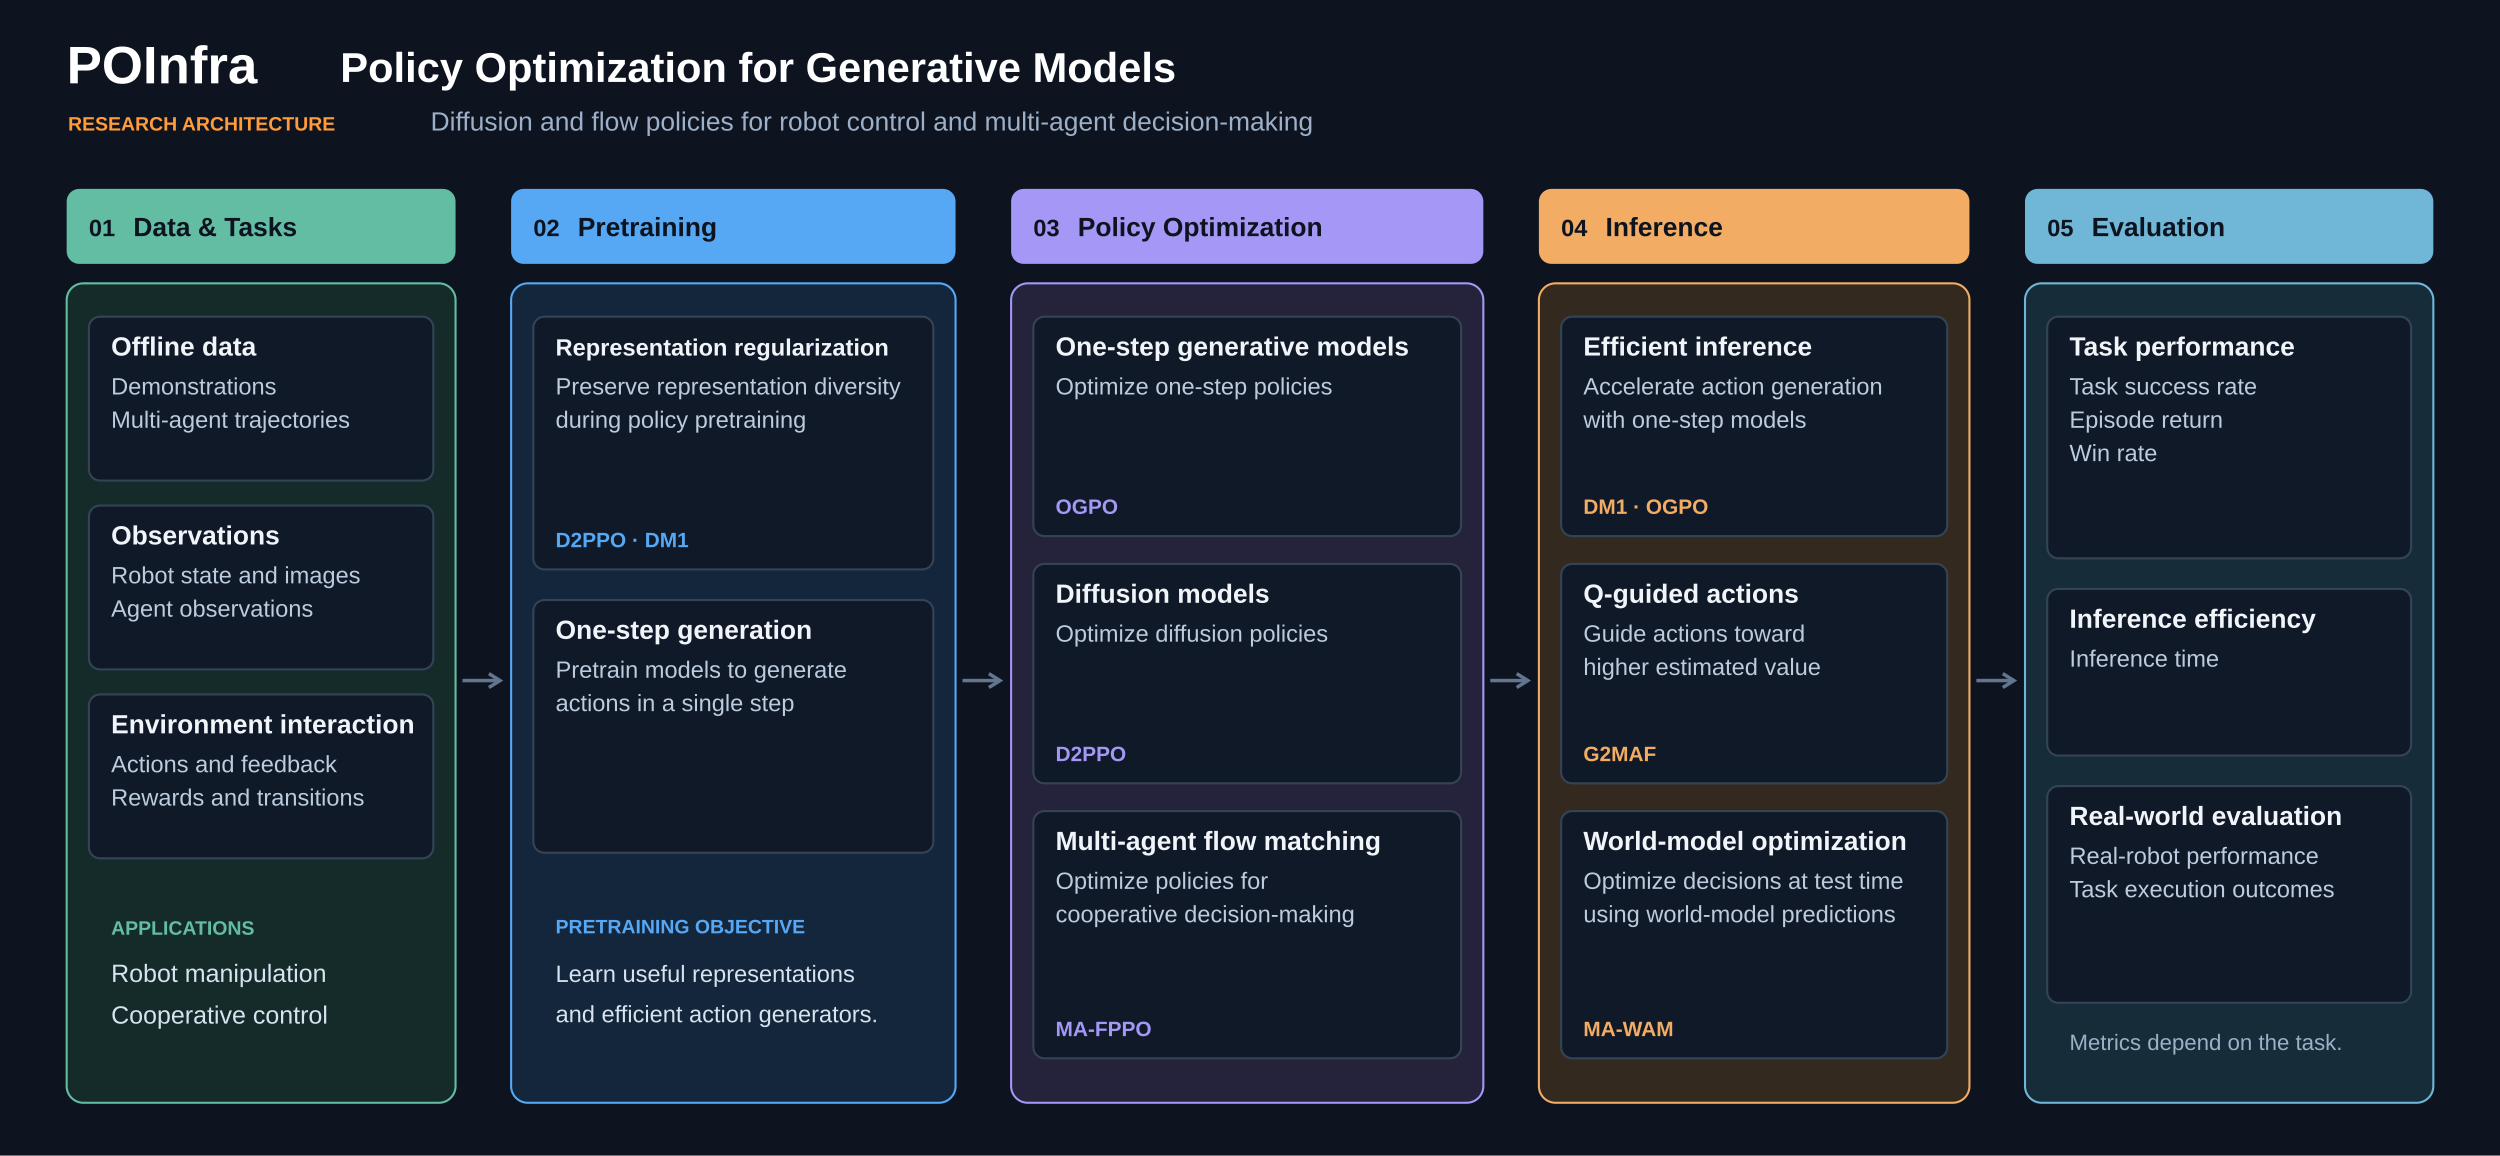
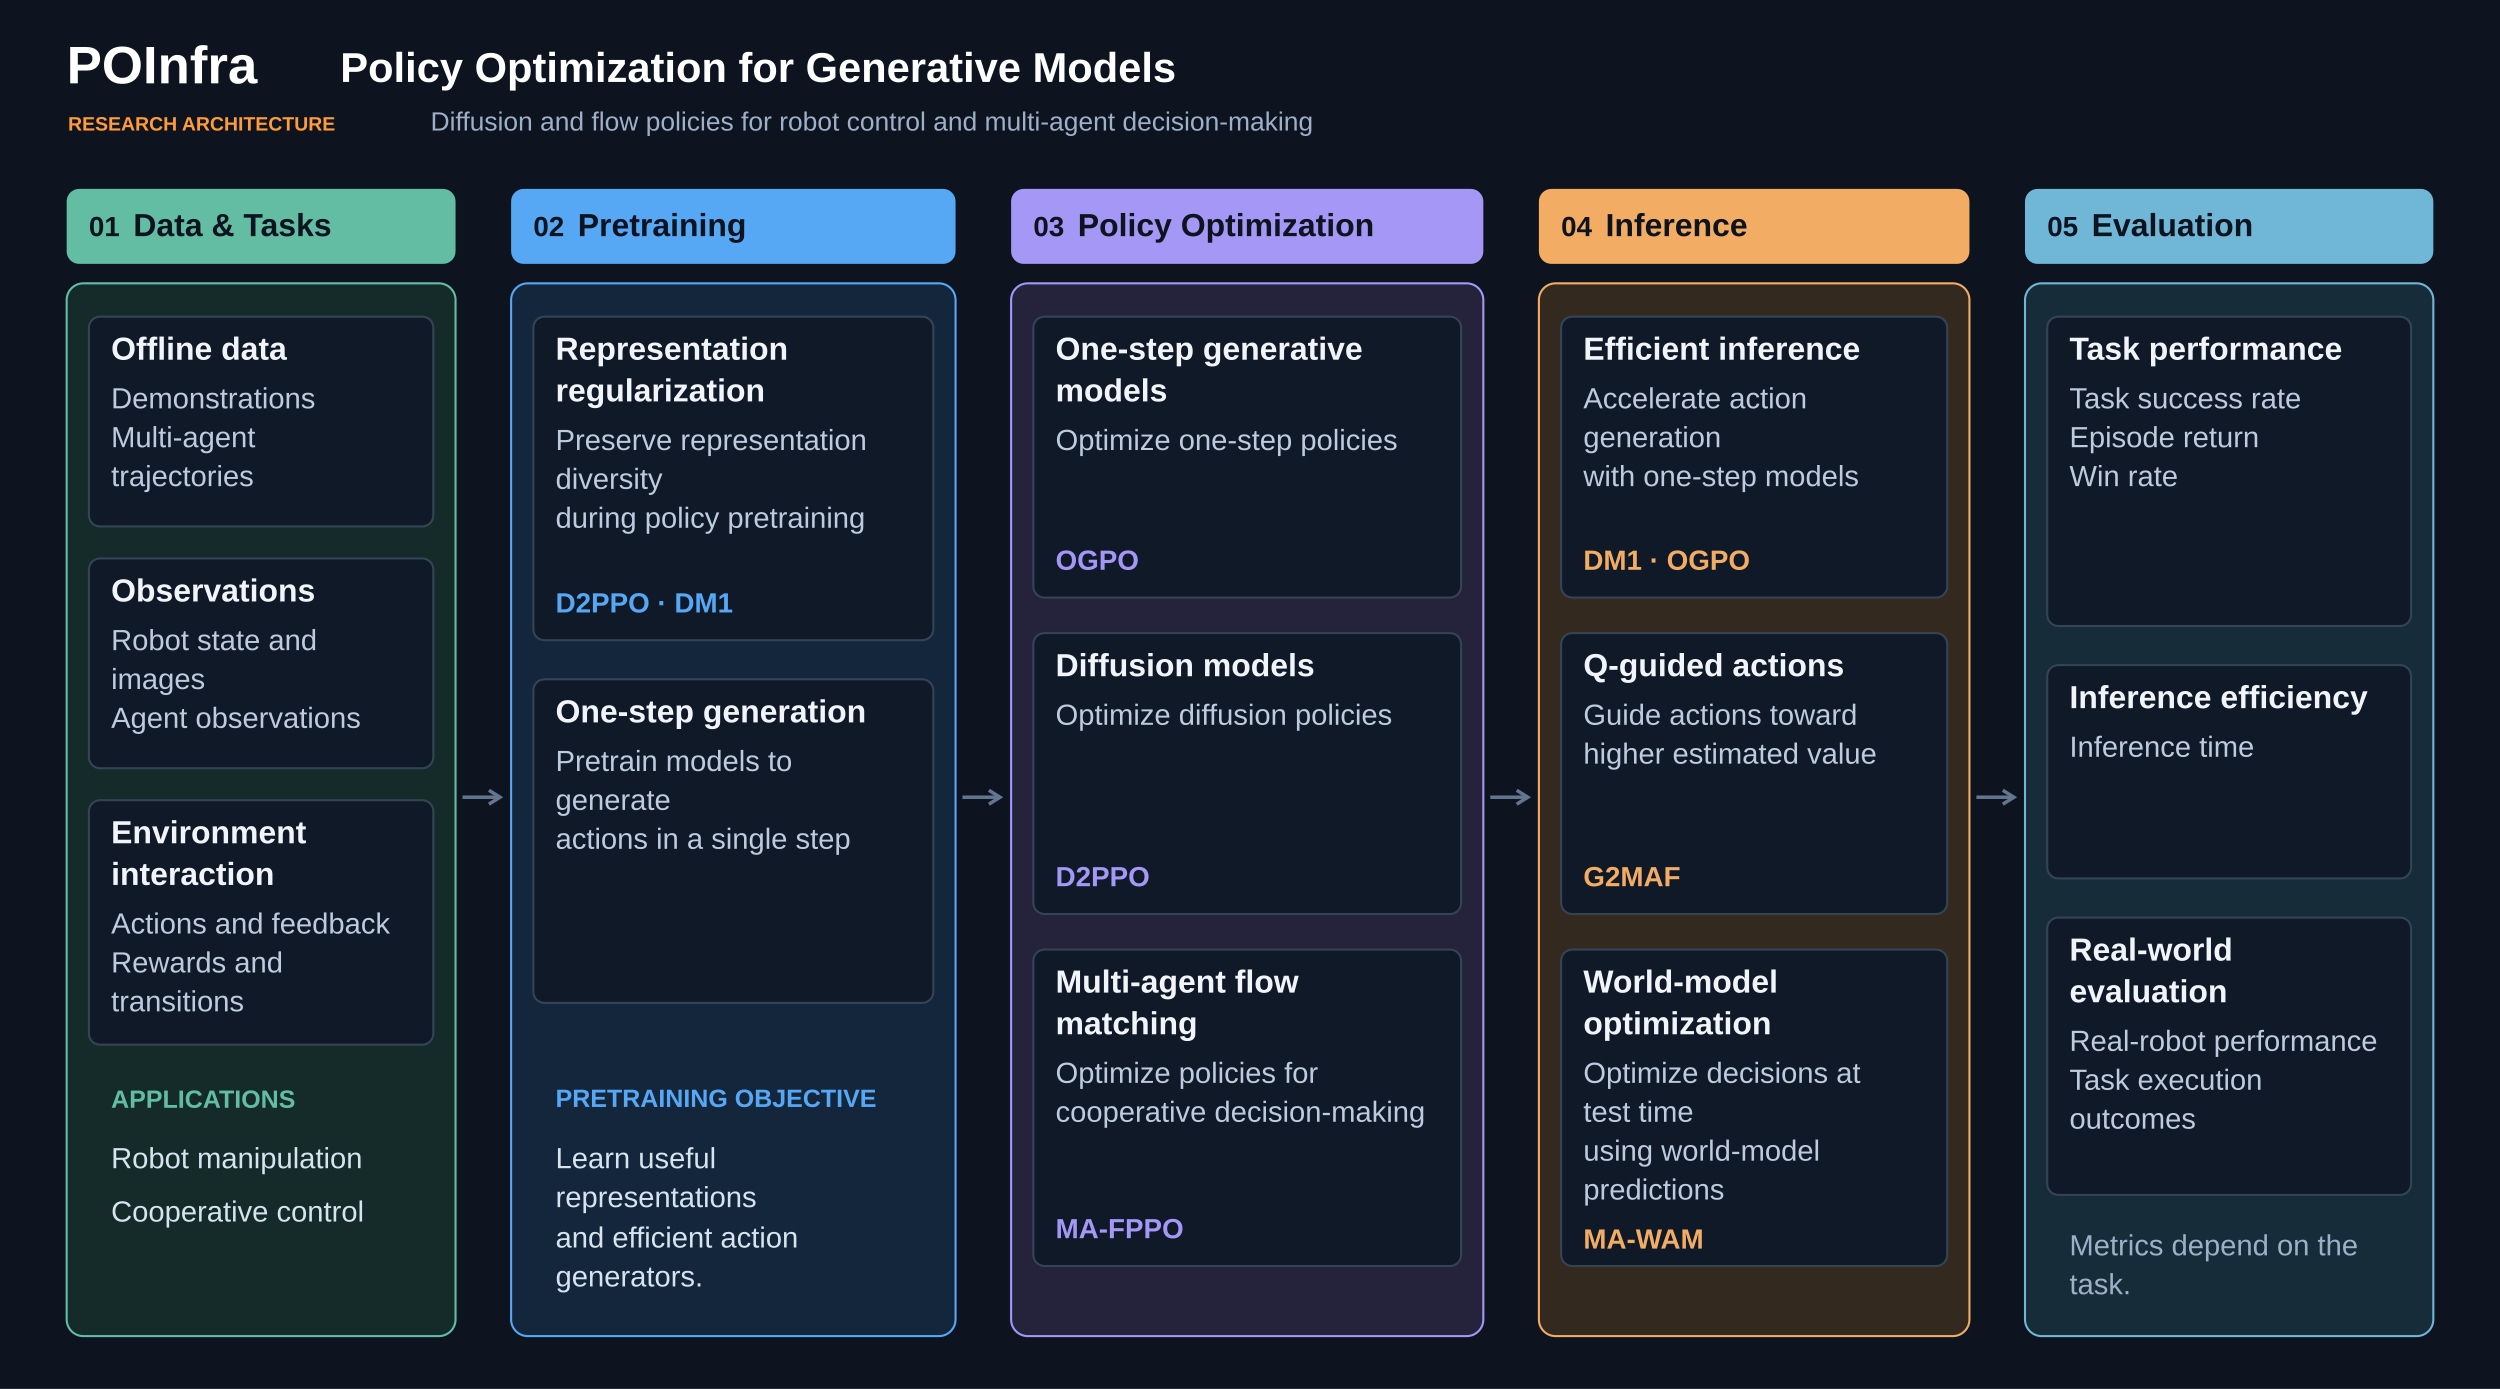
- <svg xmlns="http://www.w3.org/2000/svg" width="1800" height="832" viewBox="0 0 1800 832">
-   <rect width="1800" height="832" fill="#0d1420" />
+ <svg xmlns="http://www.w3.org/2000/svg" width="1800" height="1000" viewBox="0 0 1800 1000">
+   <rect width="1800" height="1000" fill="#0d1420" />
  <text x="48" y="60" font-family="Arial" font-size="38" font-weight="bold" fill="#ffffff" text-anchor="start">POInfra</text>
  <text x="245" y="59" font-family="Arial" font-size="30" font-weight="bold" fill="#ffffff" text-anchor="start">Policy Optimization for Generative Models</text>
  <text x="49" y="94" font-family="Arial" font-size="14" font-weight="bold" fill="#ff9b38" text-anchor="start">RESEARCH ARCHITECTURE</text>
  <text x="310" y="94" font-family="Arial" font-size="19" font-weight="normal" fill="#9db0c8" text-anchor="start">Diffusion and flow policies for robot control and multi-agent decision-making</text>
  <rect x="48" y="136" width="280" height="54" rx="9" fill="#63bda3" stroke="none" stroke-width="1.5" />
-   <text x="64" y="170" font-family="Arial" font-size="17" font-weight="bold" fill="#0d1420" text-anchor="start">01</text>
-   <text x="96" y="170" font-family="Arial" font-size="19" font-weight="bold" fill="#0d1420" text-anchor="start">Data &amp; Tasks</text>
-   <rect x="48" y="204" width="280" height="590" rx="12" fill="#142b2a" stroke="#63bda3" stroke-width="1.5" />
+   <text x="64" y="170" font-family="Arial" font-size="20" font-weight="bold" fill="#0d1420" text-anchor="start">01</text>
+   <text x="96" y="170" font-family="Arial" font-size="23" font-weight="bold" fill="#0d1420" text-anchor="start">Data &amp; Tasks</text>
+   <rect x="48" y="204" width="280" height="758" rx="12" fill="#142b2a" stroke="#63bda3" stroke-width="1.5" />
  <rect x="368" y="136" width="320" height="54" rx="9" fill="#56a8f5" stroke="none" stroke-width="1.5" />
-   <text x="384" y="170" font-family="Arial" font-size="17" font-weight="bold" fill="#0d1420" text-anchor="start">02</text>
-   <text x="416" y="170" font-family="Arial" font-size="19" font-weight="bold" fill="#0d1420" text-anchor="start">Pretraining</text>
-   <rect x="368" y="204" width="320" height="590" rx="12" fill="#14263b" stroke="#56a8f5" stroke-width="1.5" />
+   <text x="384" y="170" font-family="Arial" font-size="20" font-weight="bold" fill="#0d1420" text-anchor="start">02</text>
+   <text x="416" y="170" font-family="Arial" font-size="23" font-weight="bold" fill="#0d1420" text-anchor="start">Pretraining</text>
+   <rect x="368" y="204" width="320" height="758" rx="12" fill="#14263b" stroke="#56a8f5" stroke-width="1.5" />
  <rect x="728" y="136" width="340" height="54" rx="9" fill="#a497f5" stroke="none" stroke-width="1.5" />
-   <text x="744" y="170" font-family="Arial" font-size="17" font-weight="bold" fill="#0d1420" text-anchor="start">03</text>
-   <text x="776" y="170" font-family="Arial" font-size="19" font-weight="bold" fill="#0d1420" text-anchor="start">Policy Optimization</text>
-   <rect x="728" y="204" width="340" height="590" rx="12" fill="#25223b" stroke="#a497f5" stroke-width="1.5" />
+   <text x="744" y="170" font-family="Arial" font-size="20" font-weight="bold" fill="#0d1420" text-anchor="start">03</text>
+   <text x="776" y="170" font-family="Arial" font-size="23" font-weight="bold" fill="#0d1420" text-anchor="start">Policy Optimization</text>
+   <rect x="728" y="204" width="340" height="758" rx="12" fill="#25223b" stroke="#a497f5" stroke-width="1.5" />
  <rect x="1108" y="136" width="310" height="54" rx="9" fill="#f2ac64" stroke="none" stroke-width="1.5" />
-   <text x="1124" y="170" font-family="Arial" font-size="17" font-weight="bold" fill="#0d1420" text-anchor="start">04</text>
-   <text x="1156" y="170" font-family="Arial" font-size="19" font-weight="bold" fill="#0d1420" text-anchor="start">Inference</text>
-   <rect x="1108" y="204" width="310" height="590" rx="12" fill="#34291f" stroke="#f2ac64" stroke-width="1.5" />
+   <text x="1124" y="170" font-family="Arial" font-size="20" font-weight="bold" fill="#0d1420" text-anchor="start">04</text>
+   <text x="1156" y="170" font-family="Arial" font-size="23" font-weight="bold" fill="#0d1420" text-anchor="start">Inference</text>
+   <rect x="1108" y="204" width="310" height="758" rx="12" fill="#34291f" stroke="#f2ac64" stroke-width="1.5" />
  <rect x="1458" y="136" width="294" height="54" rx="9" fill="#70b6d6" stroke="none" stroke-width="1.5" />
-   <text x="1474" y="170" font-family="Arial" font-size="17" font-weight="bold" fill="#0d1420" text-anchor="start">05</text>
-   <text x="1506" y="170" font-family="Arial" font-size="19" font-weight="bold" fill="#0d1420" text-anchor="start">Evaluation</text>
-   <rect x="1458" y="204" width="294" height="590" rx="12" fill="#162c39" stroke="#70b6d6" stroke-width="1.5" />
-   <path d="M333 490 L360 490" fill="none" stroke="#63768f" stroke-width="2.5" />
-   <path d="M352 485 L360 490 L352 495" fill="none" stroke="#63768f" stroke-width="2.5" />
-   <path d="M693 490 L720 490" fill="none" stroke="#63768f" stroke-width="2.5" />
-   <path d="M712 485 L720 490 L712 495" fill="none" stroke="#63768f" stroke-width="2.5" />
-   <path d="M1073 490 L1100 490" fill="none" stroke="#63768f" stroke-width="2.5" />
-   <path d="M1092 485 L1100 490 L1092 495" fill="none" stroke="#63768f" stroke-width="2.5" />
-   <path d="M1423 490 L1450 490" fill="none" stroke="#63768f" stroke-width="2.5" />
-   <path d="M1442 485 L1450 490 L1442 495" fill="none" stroke="#63768f" stroke-width="2.5" />
-   <rect x="64" y="228" width="248" height="118" rx="8" fill="#0f1928" stroke="#344456" stroke-width="1.5" />
-   <text x="80" y="256" font-family="Arial" font-size="19" font-weight="bold" fill="#f1f5fa" text-anchor="start">Offline data</text>
-   <text x="80" y="284" font-family="Arial" font-size="17" font-weight="normal" fill="#bccbdd" text-anchor="start">Demonstrations</text>
-   <text x="80" y="308" font-family="Arial" font-size="17" font-weight="normal" fill="#bccbdd" text-anchor="start">Multi-agent trajectories</text>
-   <rect x="64" y="364" width="248" height="118" rx="8" fill="#0f1928" stroke="#344456" stroke-width="1.5" />
-   <text x="80" y="392" font-family="Arial" font-size="19" font-weight="bold" fill="#f1f5fa" text-anchor="start">Observations</text>
-   <text x="80" y="420" font-family="Arial" font-size="17" font-weight="normal" fill="#bccbdd" text-anchor="start">Robot state and images</text>
-   <text x="80" y="444" font-family="Arial" font-size="17" font-weight="normal" fill="#bccbdd" text-anchor="start">Agent observations</text>
-   <rect x="64" y="500" width="248" height="118" rx="8" fill="#0f1928" stroke="#344456" stroke-width="1.5" />
-   <text x="80" y="528" font-family="Arial" font-size="19" font-weight="bold" fill="#f1f5fa" text-anchor="start">Environment interaction</text>
-   <text x="80" y="556" font-family="Arial" font-size="17" font-weight="normal" fill="#bccbdd" text-anchor="start">Actions and feedback</text>
-   <text x="80" y="580" font-family="Arial" font-size="17" font-weight="normal" fill="#bccbdd" text-anchor="start">Rewards and transitions</text>
-   <text x="80" y="673" font-family="Arial" font-size="14" font-weight="bold" fill="#63bda3" text-anchor="start">APPLICATIONS</text>
-   <text x="80" y="707" font-family="Arial" font-size="18" font-weight="normal" fill="#d7e3ef" text-anchor="start">Robot manipulation</text>
-   <text x="80" y="737" font-family="Arial" font-size="18" font-weight="normal" fill="#d7e3ef" text-anchor="start">Cooperative control</text>
-   <rect x="384" y="228" width="288" height="182" rx="8" fill="#0f1928" stroke="#344456" stroke-width="1.5" />
-   <text x="400" y="256" font-family="Arial" font-size="17" font-weight="bold" fill="#f1f5fa" text-anchor="start">Representation regularization</text>
-   <text x="400" y="284" font-family="Arial" font-size="17" font-weight="normal" fill="#bccbdd" text-anchor="start">Preserve representation diversity</text>
-   <text x="400" y="308" font-family="Arial" font-size="17" font-weight="normal" fill="#bccbdd" text-anchor="start">during policy pretraining</text>
-   <text x="400" y="394" font-family="Arial" font-size="15" font-weight="bold" fill="#56a8f5" text-anchor="start">D2PPO · DM1</text>
-   <rect x="384" y="432" width="288" height="182" rx="8" fill="#0f1928" stroke="#344456" stroke-width="1.5" />
-   <text x="400" y="460" font-family="Arial" font-size="19" font-weight="bold" fill="#f1f5fa" text-anchor="start">One-step generation</text>
-   <text x="400" y="488" font-family="Arial" font-size="17" font-weight="normal" fill="#bccbdd" text-anchor="start">Pretrain models to generate</text>
-   <text x="400" y="512" font-family="Arial" font-size="17" font-weight="normal" fill="#bccbdd" text-anchor="start">actions in a single step</text>
-   <text x="400" y="672" font-family="Arial" font-size="14" font-weight="bold" fill="#56a8f5" text-anchor="start">PRETRAINING OBJECTIVE</text>
-   <text x="400" y="707" font-family="Arial" font-size="17" font-weight="normal" fill="#d7e3ef" text-anchor="start">Learn useful representations</text>
-   <text x="400" y="736" font-family="Arial" font-size="17" font-weight="normal" fill="#d7e3ef" text-anchor="start">and efficient action generators.</text>
-   <rect x="744" y="228" width="308" height="158" rx="8" fill="#0f1928" stroke="#344456" stroke-width="1.5" />
-   <text x="760" y="256" font-family="Arial" font-size="19" font-weight="bold" fill="#f1f5fa" text-anchor="start">One-step generative models</text>
-   <text x="760" y="284" font-family="Arial" font-size="17" font-weight="normal" fill="#bccbdd" text-anchor="start">Optimize one-step policies</text>
-   <text x="760" y="370" font-family="Arial" font-size="15" font-weight="bold" fill="#a497f5" text-anchor="start">OGPO</text>
-   <rect x="744" y="406" width="308" height="158" rx="8" fill="#0f1928" stroke="#344456" stroke-width="1.5" />
-   <text x="760" y="434" font-family="Arial" font-size="19" font-weight="bold" fill="#f1f5fa" text-anchor="start">Diffusion models</text>
-   <text x="760" y="462" font-family="Arial" font-size="17" font-weight="normal" fill="#bccbdd" text-anchor="start">Optimize diffusion policies</text>
-   <text x="760" y="548" font-family="Arial" font-size="15" font-weight="bold" fill="#a497f5" text-anchor="start">D2PPO</text>
-   <rect x="744" y="584" width="308" height="178" rx="8" fill="#0f1928" stroke="#344456" stroke-width="1.5" />
-   <text x="760" y="612" font-family="Arial" font-size="19" font-weight="bold" fill="#f1f5fa" text-anchor="start">Multi-agent flow matching</text>
-   <text x="760" y="640" font-family="Arial" font-size="17" font-weight="normal" fill="#bccbdd" text-anchor="start">Optimize policies for</text>
-   <text x="760" y="664" font-family="Arial" font-size="17" font-weight="normal" fill="#bccbdd" text-anchor="start">cooperative decision-making</text>
-   <text x="760" y="746" font-family="Arial" font-size="15" font-weight="bold" fill="#a497f5" text-anchor="start">MA-FPPO</text>
-   <rect x="1124" y="228" width="278" height="158" rx="8" fill="#0f1928" stroke="#344456" stroke-width="1.5" />
-   <text x="1140" y="256" font-family="Arial" font-size="19" font-weight="bold" fill="#f1f5fa" text-anchor="start">Efficient inference</text>
-   <text x="1140" y="284" font-family="Arial" font-size="17" font-weight="normal" fill="#bccbdd" text-anchor="start">Accelerate action generation</text>
-   <text x="1140" y="308" font-family="Arial" font-size="17" font-weight="normal" fill="#bccbdd" text-anchor="start">with one-step models</text>
-   <text x="1140" y="370" font-family="Arial" font-size="15" font-weight="bold" fill="#f2ac64" text-anchor="start">DM1 · OGPO</text>
-   <rect x="1124" y="406" width="278" height="158" rx="8" fill="#0f1928" stroke="#344456" stroke-width="1.5" />
-   <text x="1140" y="434" font-family="Arial" font-size="19" font-weight="bold" fill="#f1f5fa" text-anchor="start">Q-guided actions</text>
-   <text x="1140" y="462" font-family="Arial" font-size="17" font-weight="normal" fill="#bccbdd" text-anchor="start">Guide actions toward</text>
-   <text x="1140" y="486" font-family="Arial" font-size="17" font-weight="normal" fill="#bccbdd" text-anchor="start">higher estimated value</text>
-   <text x="1140" y="548" font-family="Arial" font-size="15" font-weight="bold" fill="#f2ac64" text-anchor="start">G2MAF</text>
-   <rect x="1124" y="584" width="278" height="178" rx="8" fill="#0f1928" stroke="#344456" stroke-width="1.5" />
-   <text x="1140" y="612" font-family="Arial" font-size="19" font-weight="bold" fill="#f1f5fa" text-anchor="start">World-model optimization</text>
-   <text x="1140" y="640" font-family="Arial" font-size="17" font-weight="normal" fill="#bccbdd" text-anchor="start">Optimize decisions at test time</text>
-   <text x="1140" y="664" font-family="Arial" font-size="17" font-weight="normal" fill="#bccbdd" text-anchor="start">using world-model predictions</text>
-   <text x="1140" y="746" font-family="Arial" font-size="15" font-weight="bold" fill="#f2ac64" text-anchor="start">MA-WAM</text>
-   <rect x="1474" y="228" width="262" height="174" rx="8" fill="#0f1928" stroke="#344456" stroke-width="1.5" />
-   <text x="1490" y="256" font-family="Arial" font-size="19" font-weight="bold" fill="#f1f5fa" text-anchor="start">Task performance</text>
-   <text x="1490" y="284" font-family="Arial" font-size="17" font-weight="normal" fill="#bccbdd" text-anchor="start">Task success rate</text>
-   <text x="1490" y="308" font-family="Arial" font-size="17" font-weight="normal" fill="#bccbdd" text-anchor="start">Episode return</text>
-   <text x="1490" y="332" font-family="Arial" font-size="17" font-weight="normal" fill="#bccbdd" text-anchor="start">Win rate</text>
-   <rect x="1474" y="424" width="262" height="120" rx="8" fill="#0f1928" stroke="#344456" stroke-width="1.5" />
-   <text x="1490" y="452" font-family="Arial" font-size="19" font-weight="bold" fill="#f1f5fa" text-anchor="start">Inference efficiency</text>
-   <text x="1490" y="480" font-family="Arial" font-size="17" font-weight="normal" fill="#bccbdd" text-anchor="start">Inference time</text>
-   <rect x="1474" y="566" width="262" height="156" rx="8" fill="#0f1928" stroke="#344456" stroke-width="1.5" />
-   <text x="1490" y="594" font-family="Arial" font-size="19" font-weight="bold" fill="#f1f5fa" text-anchor="start">Real-world evaluation</text>
-   <text x="1490" y="622" font-family="Arial" font-size="17" font-weight="normal" fill="#bccbdd" text-anchor="start">Real-robot performance</text>
-   <text x="1490" y="646" font-family="Arial" font-size="17" font-weight="normal" fill="#bccbdd" text-anchor="start">Task execution outcomes</text>
-   <text x="1490" y="756" font-family="Arial" font-size="16" font-weight="normal" fill="#9db0c8" text-anchor="start">Metrics depend on the task.</text>
+   <text x="1474" y="170" font-family="Arial" font-size="20" font-weight="bold" fill="#0d1420" text-anchor="start">05</text>
+   <text x="1506" y="170" font-family="Arial" font-size="23" font-weight="bold" fill="#0d1420" text-anchor="start">Evaluation</text>
+   <rect x="1458" y="204" width="294" height="758" rx="12" fill="#162c39" stroke="#70b6d6" stroke-width="1.5" />
+   <path d="M333 574 L360 574" fill="none" stroke="#63768f" stroke-width="2.5" />
+   <path d="M352 569 L360 574 L352 579" fill="none" stroke="#63768f" stroke-width="2.5" />
+   <path d="M693 574 L720 574" fill="none" stroke="#63768f" stroke-width="2.5" />
+   <path d="M712 569 L720 574 L712 579" fill="none" stroke="#63768f" stroke-width="2.5" />
+   <path d="M1073 574 L1100 574" fill="none" stroke="#63768f" stroke-width="2.5" />
+   <path d="M1092 569 L1100 574 L1092 579" fill="none" stroke="#63768f" stroke-width="2.5" />
+   <path d="M1423 574 L1450 574" fill="none" stroke="#63768f" stroke-width="2.5" />
+   <path d="M1442 569 L1450 574 L1442 579" fill="none" stroke="#63768f" stroke-width="2.5" />
+   <rect x="64" y="228.0" width="248" height="151.04" rx="8" fill="#0f1928" stroke="#344456" stroke-width="1.5" />
+   <text x="80" y="259.0" font-family="Arial" font-size="23" font-weight="bold" fill="#f1f5fa" text-anchor="start">
+     <tspan x="80" y="259.0">Offline data</tspan>
+   </text>
+   <text x="80" y="294.0" font-family="Arial" font-size="21" font-weight="normal" fill="#bccbdd" text-anchor="start">
+     <tspan x="80" y="294.0">Demonstrations</tspan>
+   </text>
+   <text x="80" y="322.0" font-family="Arial" font-size="21" font-weight="normal" fill="#bccbdd" text-anchor="start">
+     <tspan x="80" y="322.0">Multi-agent</tspan>
+     <tspan x="80" y="350.0">trajectories</tspan>
+   </text>
+   <rect x="64" y="402.08" width="248" height="151.04" rx="8" fill="#0f1928" stroke="#344456" stroke-width="1.5" />
+   <text x="80" y="433.08" font-family="Arial" font-size="23" font-weight="bold" fill="#f1f5fa" text-anchor="start">
+     <tspan x="80" y="433.08">Observations</tspan>
+   </text>
+   <text x="80" y="468.08" font-family="Arial" font-size="21" font-weight="normal" fill="#bccbdd" text-anchor="start">
+     <tspan x="80" y="468.08">Robot state and</tspan>
+     <tspan x="80" y="496.08">images</tspan>
+   </text>
+   <text x="80" y="524.08" font-family="Arial" font-size="21" font-weight="normal" fill="#bccbdd" text-anchor="start">
+     <tspan x="80" y="524.08">Agent observations</tspan>
+   </text>
+   <rect x="64" y="576.16" width="248" height="176" rx="8" fill="#0f1928" stroke="#344456" stroke-width="1.5" />
+   <text x="80" y="607.16" font-family="Arial" font-size="23" font-weight="bold" fill="#f1f5fa" text-anchor="start">
+     <tspan x="80" y="607.16">Environment</tspan>
+     <tspan x="80" y="637.16">interaction</tspan>
+   </text>
+   <text x="80" y="672.16" font-family="Arial" font-size="21" font-weight="normal" fill="#bccbdd" text-anchor="start">
+     <tspan x="80" y="672.16">Actions and feedback</tspan>
+   </text>
+   <text x="80" y="700.16" font-family="Arial" font-size="21" font-weight="normal" fill="#bccbdd" text-anchor="start">
+     <tspan x="80" y="700.16">Rewards and</tspan>
+     <tspan x="80" y="728.16">transitions</tspan>
+   </text>
+   <text x="80" y="797.6" font-family="Arial" font-size="18" font-weight="bold" fill="#63bda3" text-anchor="start">
+     <tspan x="80" y="797.6">APPLICATIONS</tspan>
+   </text>
+   <text x="80" y="841.12" font-family="Arial" font-size="21" font-weight="normal" fill="#d7e3ef" text-anchor="start">
+     <tspan x="80" y="841.12">Robot manipulation</tspan>
+   </text>
+   <text x="80" y="879.52" font-family="Arial" font-size="21" font-weight="normal" fill="#d7e3ef" text-anchor="start">
+     <tspan x="80" y="879.52">Cooperative control</tspan>
+   </text>
+   <rect x="384" y="228.0" width="288" height="232.96" rx="8" fill="#0f1928" stroke="#344456" stroke-width="1.5" />
+   <text x="400" y="259.0" font-family="Arial" font-size="23" font-weight="bold" fill="#f1f5fa" text-anchor="start">
+     <tspan x="400" y="259.0">Representation</tspan>
+     <tspan x="400" y="289.0">regularization</tspan>
+   </text>
+   <text x="400" y="324.0" font-family="Arial" font-size="21" font-weight="normal" fill="#bccbdd" text-anchor="start">
+     <tspan x="400" y="324.0">Preserve representation</tspan>
+     <tspan x="400" y="352.0">diversity</tspan>
+   </text>
+   <text x="400" y="380.0" font-family="Arial" font-size="21" font-weight="normal" fill="#bccbdd" text-anchor="start">
+     <tspan x="400" y="380.0">during policy pretraining</tspan>
+   </text>
+   <text x="400" y="440.96" font-family="Arial" font-size="20" font-weight="bold" fill="#56a8f5" text-anchor="start">
+     <tspan x="400" y="440.96">D2PPO · DM1</tspan>
+   </text>
+   <rect x="384" y="489.12" width="288" height="232.96" rx="8" fill="#0f1928" stroke="#344456" stroke-width="1.5" />
+   <text x="400" y="520.12" font-family="Arial" font-size="23" font-weight="bold" fill="#f1f5fa" text-anchor="start">
+     <tspan x="400" y="520.12">One-step generation</tspan>
+   </text>
+   <text x="400" y="555.12" font-family="Arial" font-size="21" font-weight="normal" fill="#bccbdd" text-anchor="start">
+     <tspan x="400" y="555.12">Pretrain models to</tspan>
+     <tspan x="400" y="583.12">generate</tspan>
+   </text>
+   <text x="400" y="611.12" font-family="Arial" font-size="21" font-weight="normal" fill="#bccbdd" text-anchor="start">
+     <tspan x="400" y="611.12">actions in a single step</tspan>
+   </text>
+   <text x="400" y="797" font-family="Arial" font-size="18" font-weight="bold" fill="#56a8f5" text-anchor="start">
+     <tspan x="400" y="797">PRETRAINING OBJECTIVE</tspan>
+   </text>
+   <text x="400" y="841.12" font-family="Arial" font-size="21" font-weight="normal" fill="#d7e3ef" text-anchor="start">
+     <tspan x="400" y="841.12">Learn useful</tspan>
+     <tspan x="400" y="869.12">representations</tspan>
+   </text>
+   <text x="400" y="898.24" font-family="Arial" font-size="21" font-weight="normal" fill="#d7e3ef" text-anchor="start">
+     <tspan x="400" y="898.24">and efficient action</tspan>
+     <tspan x="400" y="926.24">generators.</tspan>
+   </text>
+   <rect x="744" y="228.0" width="308" height="202.24" rx="8" fill="#0f1928" stroke="#344456" stroke-width="1.5" />
+   <text x="760" y="259.0" font-family="Arial" font-size="23" font-weight="bold" fill="#f1f5fa" text-anchor="start">
+     <tspan x="760" y="259.0">One-step generative</tspan>
+     <tspan x="760" y="289.0">models</tspan>
+   </text>
+   <text x="760" y="324.0" font-family="Arial" font-size="21" font-weight="normal" fill="#bccbdd" text-anchor="start">
+     <tspan x="760" y="324.0">Optimize one-step policies</tspan>
+   </text>
+   <text x="760" y="410.24" font-family="Arial" font-size="20" font-weight="bold" fill="#a497f5" text-anchor="start">
+     <tspan x="760" y="410.24">OGPO</tspan>
+   </text>
+   <rect x="744" y="455.84" width="308" height="202.24" rx="8" fill="#0f1928" stroke="#344456" stroke-width="1.5" />
+   <text x="760" y="486.84" font-family="Arial" font-size="23" font-weight="bold" fill="#f1f5fa" text-anchor="start">
+     <tspan x="760" y="486.84">Diffusion models</tspan>
+   </text>
+   <text x="760" y="521.84" font-family="Arial" font-size="21" font-weight="normal" fill="#bccbdd" text-anchor="start">
+     <tspan x="760" y="521.84">Optimize diffusion policies</tspan>
+   </text>
+   <text x="760" y="638.08" font-family="Arial" font-size="20" font-weight="bold" fill="#a497f5" text-anchor="start">
+     <tspan x="760" y="638.08">D2PPO</tspan>
+   </text>
+   <rect x="744" y="683.68" width="308" height="227.84" rx="8" fill="#0f1928" stroke="#344456" stroke-width="1.5" />
+   <text x="760" y="714.68" font-family="Arial" font-size="23" font-weight="bold" fill="#f1f5fa" text-anchor="start">
+     <tspan x="760" y="714.68">Multi-agent flow</tspan>
+     <tspan x="760" y="744.68">matching</tspan>
+   </text>
+   <text x="760" y="779.68" font-family="Arial" font-size="21" font-weight="normal" fill="#bccbdd" text-anchor="start">
+     <tspan x="760" y="779.68">Optimize policies for</tspan>
+   </text>
+   <text x="760" y="807.68" font-family="Arial" font-size="21" font-weight="normal" fill="#bccbdd" text-anchor="start">
+     <tspan x="760" y="807.68">cooperative decision-making</tspan>
+   </text>
+   <text x="760" y="891.52" font-family="Arial" font-size="20" font-weight="bold" fill="#a497f5" text-anchor="start">
+     <tspan x="760" y="891.52">MA-FPPO</tspan>
+   </text>
+   <rect x="1124" y="228.0" width="278" height="202.24" rx="8" fill="#0f1928" stroke="#344456" stroke-width="1.5" />
+   <text x="1140" y="259.0" font-family="Arial" font-size="23" font-weight="bold" fill="#f1f5fa" text-anchor="start">
+     <tspan x="1140" y="259.0">Efficient inference</tspan>
+   </text>
+   <text x="1140" y="294.0" font-family="Arial" font-size="21" font-weight="normal" fill="#bccbdd" text-anchor="start">
+     <tspan x="1140" y="294.0">Accelerate action</tspan>
+     <tspan x="1140" y="322.0">generation</tspan>
+   </text>
+   <text x="1140" y="350.0" font-family="Arial" font-size="21" font-weight="normal" fill="#bccbdd" text-anchor="start">
+     <tspan x="1140" y="350.0">with one-step models</tspan>
+   </text>
+   <text x="1140" y="410.24" font-family="Arial" font-size="20" font-weight="bold" fill="#f2ac64" text-anchor="start">
+     <tspan x="1140" y="410.24">DM1 · OGPO</tspan>
+   </text>
+   <rect x="1124" y="455.84" width="278" height="202.24" rx="8" fill="#0f1928" stroke="#344456" stroke-width="1.5" />
+   <text x="1140" y="486.84" font-family="Arial" font-size="23" font-weight="bold" fill="#f1f5fa" text-anchor="start">
+     <tspan x="1140" y="486.84">Q-guided actions</tspan>
+   </text>
+   <text x="1140" y="521.84" font-family="Arial" font-size="21" font-weight="normal" fill="#bccbdd" text-anchor="start">
+     <tspan x="1140" y="521.84">Guide actions toward</tspan>
+   </text>
+   <text x="1140" y="549.84" font-family="Arial" font-size="21" font-weight="normal" fill="#bccbdd" text-anchor="start">
+     <tspan x="1140" y="549.84">higher estimated value</tspan>
+   </text>
+   <text x="1140" y="638.08" font-family="Arial" font-size="20" font-weight="bold" fill="#f2ac64" text-anchor="start">
+     <tspan x="1140" y="638.08">G2MAF</tspan>
+   </text>
+   <rect x="1124" y="683.68" width="278" height="227.84" rx="8" fill="#0f1928" stroke="#344456" stroke-width="1.5" />
+   <text x="1140" y="714.68" font-family="Arial" font-size="23" font-weight="bold" fill="#f1f5fa" text-anchor="start">
+     <tspan x="1140" y="714.68">World-model</tspan>
+     <tspan x="1140" y="744.68">optimization</tspan>
+   </text>
+   <text x="1140" y="779.68" font-family="Arial" font-size="21" font-weight="normal" fill="#bccbdd" text-anchor="start">
+     <tspan x="1140" y="779.68">Optimize decisions at</tspan>
+     <tspan x="1140" y="807.68">test time</tspan>
+   </text>
+   <text x="1140" y="835.68" font-family="Arial" font-size="21" font-weight="normal" fill="#bccbdd" text-anchor="start">
+     <tspan x="1140" y="835.68">using world-model</tspan>
+     <tspan x="1140" y="863.68">predictions</tspan>
+   </text>
+   <text x="1140" y="899" font-family="Arial" font-size="20" font-weight="bold" fill="#f2ac64" text-anchor="start">
+     <tspan x="1140" y="899">MA-WAM</tspan>
+   </text>
+   <rect x="1474" y="228.0" width="262" height="222.72" rx="8" fill="#0f1928" stroke="#344456" stroke-width="1.5" />
+   <text x="1490" y="259.0" font-family="Arial" font-size="23" font-weight="bold" fill="#f1f5fa" text-anchor="start">
+     <tspan x="1490" y="259.0">Task performance</tspan>
+   </text>
+   <text x="1490" y="294.0" font-family="Arial" font-size="21" font-weight="normal" fill="#bccbdd" text-anchor="start">
+     <tspan x="1490" y="294.0">Task success rate</tspan>
+   </text>
+   <text x="1490" y="322.0" font-family="Arial" font-size="21" font-weight="normal" fill="#bccbdd" text-anchor="start">
+     <tspan x="1490" y="322.0">Episode return</tspan>
+   </text>
+   <text x="1490" y="350.0" font-family="Arial" font-size="21" font-weight="normal" fill="#bccbdd" text-anchor="start">
+     <tspan x="1490" y="350.0">Win rate</tspan>
+   </text>
+   <rect x="1474" y="478.88" width="262" height="153.6" rx="8" fill="#0f1928" stroke="#344456" stroke-width="1.5" />
+   <text x="1490" y="509.88" font-family="Arial" font-size="23" font-weight="bold" fill="#f1f5fa" text-anchor="start">
+     <tspan x="1490" y="509.88">Inference efficiency</tspan>
+   </text>
+   <text x="1490" y="544.88" font-family="Arial" font-size="21" font-weight="normal" fill="#bccbdd" text-anchor="start">
+     <tspan x="1490" y="544.88">Inference time</tspan>
+   </text>
+   <rect x="1474" y="660.64" width="262" height="199.68" rx="8" fill="#0f1928" stroke="#344456" stroke-width="1.5" />
+   <text x="1490" y="691.64" font-family="Arial" font-size="23" font-weight="bold" fill="#f1f5fa" text-anchor="start">
+     <tspan x="1490" y="691.64">Real-world</tspan>
+     <tspan x="1490" y="721.64">evaluation</tspan>
+   </text>
+   <text x="1490" y="756.64" font-family="Arial" font-size="21" font-weight="normal" fill="#bccbdd" text-anchor="start">
+     <tspan x="1490" y="756.64">Real-robot performance</tspan>
+   </text>
+   <text x="1490" y="784.64" font-family="Arial" font-size="21" font-weight="normal" fill="#bccbdd" text-anchor="start">
+     <tspan x="1490" y="784.64">Task execution</tspan>
+     <tspan x="1490" y="812.64">outcomes</tspan>
+   </text>
+   <text x="1490" y="903.84" font-family="Arial" font-size="21" font-weight="normal" fill="#9db0c8" text-anchor="start">
+     <tspan x="1490" y="903.84">Metrics depend on the</tspan>
+     <tspan x="1490" y="931.84">task.</tspan>
+   </text>
</svg>
